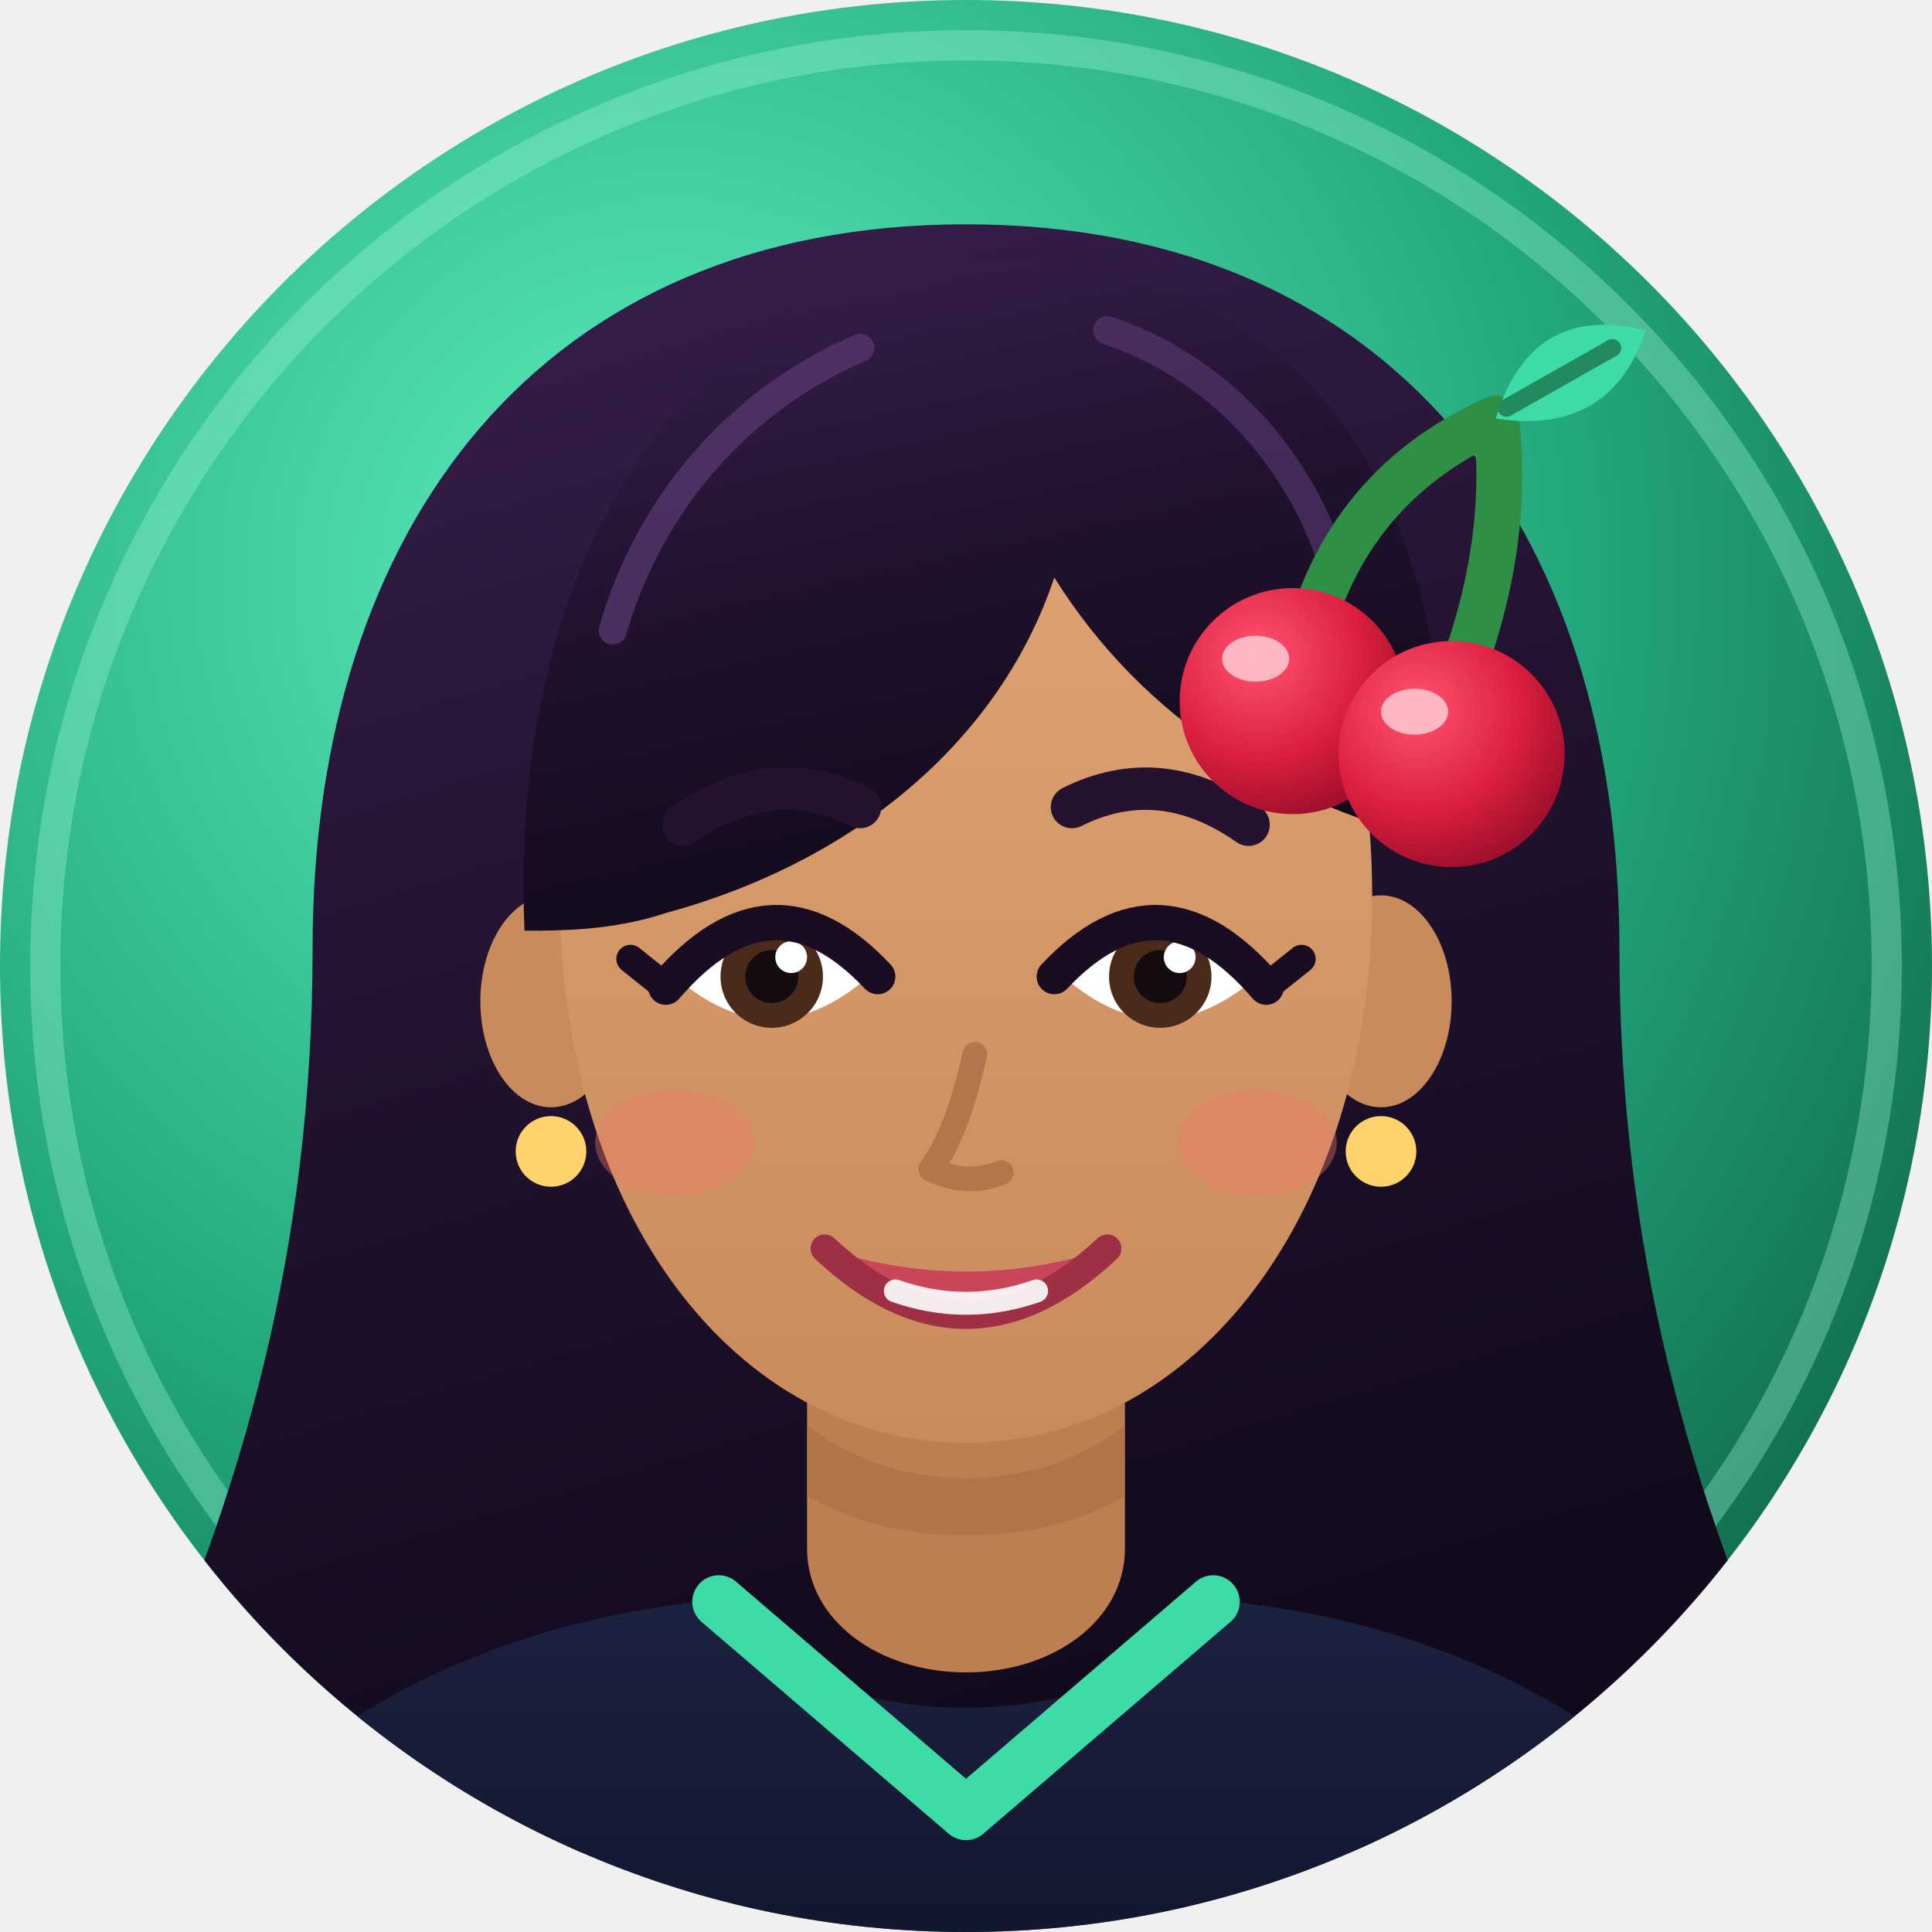
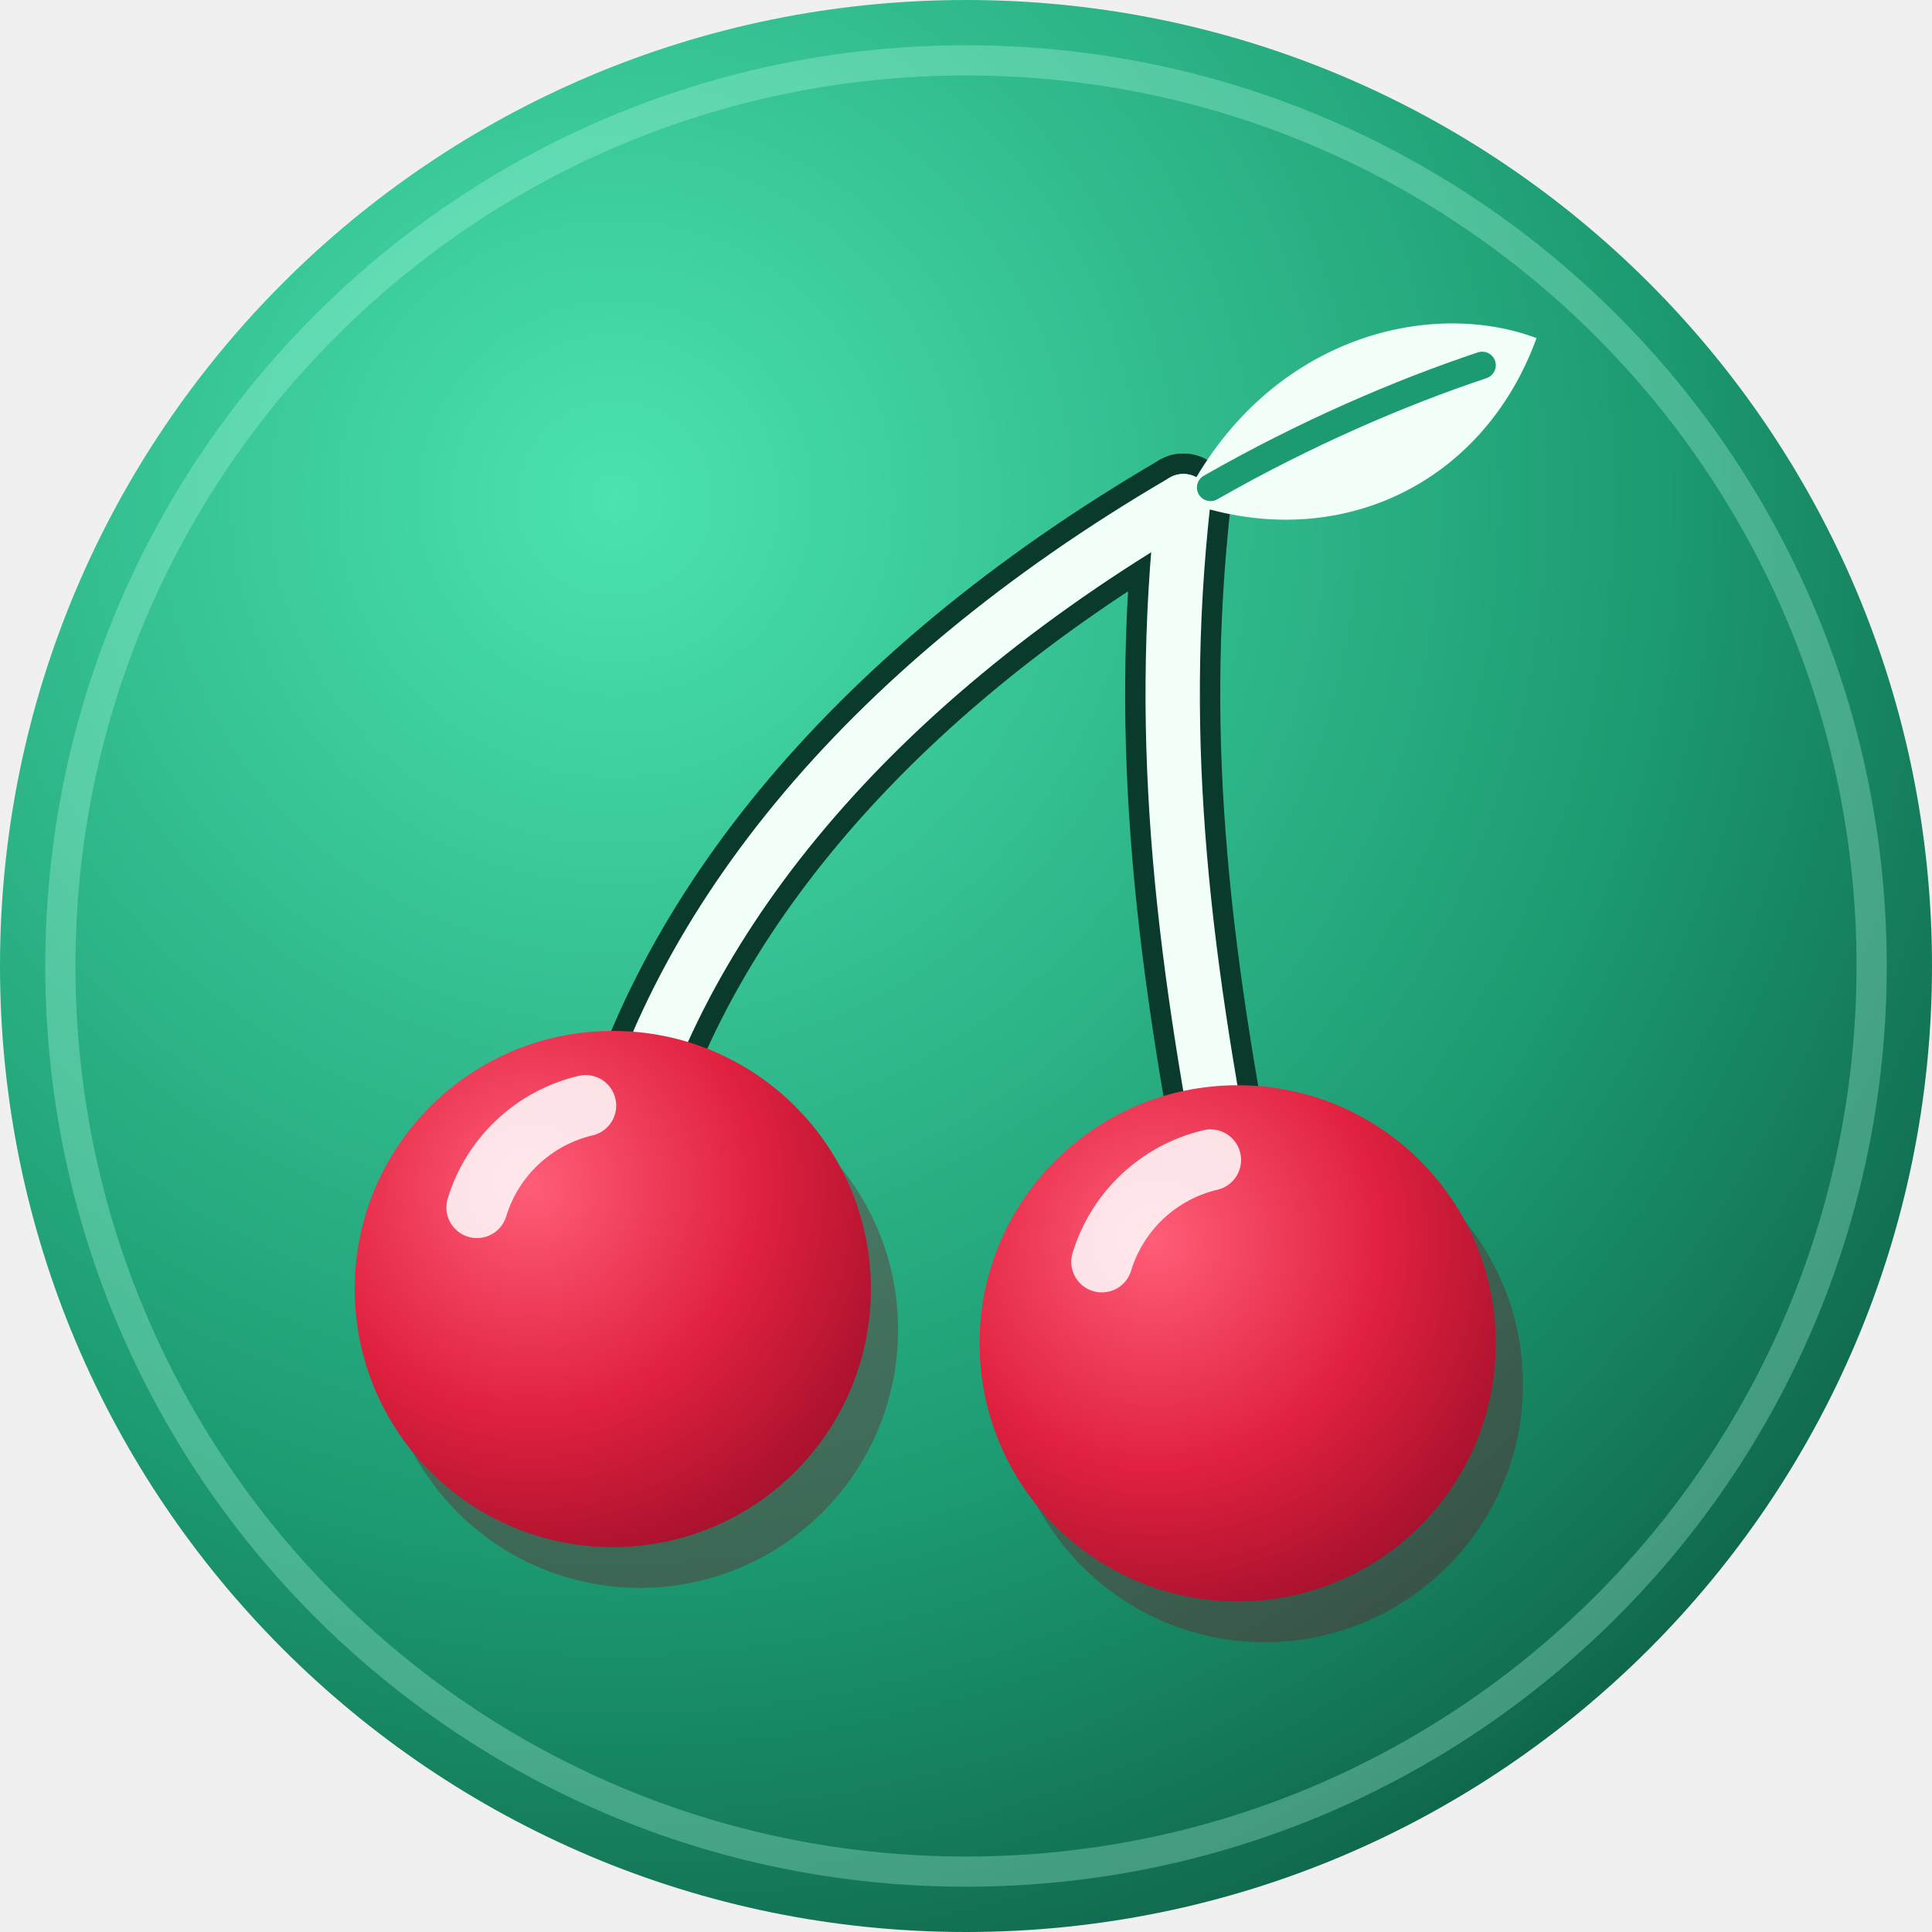
<svg xmlns="http://www.w3.org/2000/svg" viewBox="0 0 128 128" role="img" aria-label="Cherry">
  <defs>
-     <radialGradient id="bg" cx=".35" cy=".3" r=".85">
-       <stop offset="0" stop-color="#5ff0c0" />
-       <stop offset=".55" stop-color="#22a77b" />
-       <stop offset="1" stop-color="#0d5a43" />
+     <radialGradient id="bg" cx=".32" cy=".26" r=".9">
+       <stop offset="0" stop-color="#4be3b0" />
+       <stop offset=".6" stop-color="#1c9a71" />
+       <stop offset="1" stop-color="#0b5440" />
    </radialGradient>
-     <linearGradient id="hair" x1="0" y1="0" x2=".3" y2="1">
-       <stop offset="0" stop-color="#3a2150" />
-       <stop offset=".5" stop-color="#22122f" />
-       <stop offset="1" stop-color="#120a1c" />
-     </linearGradient>
-     <linearGradient id="skin" x1="0" y1="0" x2="0" y2="1">
-       <stop offset="0" stop-color="#e2a676" />
-       <stop offset="1" stop-color="#c98a5c" />
-     </linearGradient>
-     <linearGradient id="top" x1="0" y1="0" x2="0" y2="1">
-       <stop offset="0" stop-color="#1b2140" />
-       <stop offset="1" stop-color="#0c0f22" />
-     </linearGradient>
-     <radialGradient id="cherry" cx=".35" cy=".3" r=".75">
-       <stop offset="0" stop-color="#ff5470" />
-       <stop offset=".6" stop-color="#dc1f40" />
-       <stop offset="1" stop-color="#9c0f2a" />
+     <radialGradient id="ch" cx=".34" cy=".3" r=".8">
+       <stop offset="0" stop-color="#ff5d78" />
+       <stop offset=".55" stop-color="#e0213f" />
+       <stop offset="1" stop-color="#a10f2b" />
    </radialGradient>
-     <clipPath id="c">
-       <circle cx="64" cy="64" r="64" />
-     </clipPath>
  </defs>
-   <g clip-path="url(#c)">
-     <rect width="128" height="128" fill="url(#bg)" />
-     <circle cx="64" cy="64" r="61" fill="none" stroke="#9ff7d6" stroke-opacity=".35" stroke-width="2" />
-     <g transform="translate(64 64) scale(1.17) translate(-64 -62)">
-       <path d="M64 20c-24 0-37 17-37 41 0 17-4 31-10 44 9 6 19 8 28 7l38 0c9 1 19-1 28-7-6-13-10-27-10-44 0-24-13-41-37-41z" fill="url(#hair)" />
-       <path d="M55 84h18v11c0 4-4 7-9 7s-9-3-9-7z" fill="#bd7f52" />
-       <path d="M55 88c5 4 13 4 18 0v4c-5 3-13 3-18 0z" fill="#a86c44" opacity=".6" />
-       <path d="M12 132c3-20 18-32 37-34 4 4 9 6 15 6s11-2 15-6c19 2 34 14 37 34z" fill="url(#top)" />
-       <path d="M50 98l14 12 14-12" fill="none" stroke="#3ddba5" stroke-width="3" stroke-linejoin="round" stroke-linecap="round" />
-       <ellipse cx="40.5" cy="64" rx="4" ry="6" fill="#c98a5c" />
-       <ellipse cx="87.5" cy="64" rx="4" ry="6" fill="#c98a5c" />
-       <circle cx="40.5" cy="72.5" r="2" fill="#ffd36b" />
-       <circle cx="87.5" cy="72.5" r="2" fill="#ffd36b" />
-       <path d="M41 58c0-18 10-30 23-30s23 12 23 30c0 18-10 31-23 31S41 76 41 58z" fill="url(#skin)" />
-       <path d="M39 60c-1-23 11-38 27-38 15 0 26 11 25 33-9-2-17-7-22-15-3 9-11 16-22 19-3 1-6 1-8 1z" fill="url(#hair)" />
-       <path d="M58 27c-7 3-12 9-14 16" fill="none" stroke="#5a3a75" stroke-width="1.6" stroke-linecap="round" opacity=".7" />
-       <path d="M72 26c6 2 11 7 13 14" fill="none" stroke="#5a3a75" stroke-width="1.6" stroke-linecap="round" opacity=".6" />
-       <path d="M48 54q5-3.5 10-1" fill="none" stroke="#24122f" stroke-width="2.4" stroke-linecap="round" />
-       <path d="M70 53q5-2.5 10 1" fill="none" stroke="#24122f" stroke-width="2.4" stroke-linecap="round" />
-       <path d="M48 63q5-5.5 10 0q-5 4-10 0z" fill="#fff" />
-       <path d="M70 63q5-5.5 10 0q-5 4-10 0z" fill="#fff" />
-       <circle cx="53" cy="62.6" r="2.9" fill="#4a2a1a" />
-       <circle cx="75" cy="62.6" r="2.9" fill="#4a2a1a" />
-       <circle cx="53" cy="62.6" r="1.5" fill="#140b10" />
-       <circle cx="75" cy="62.6" r="1.5" fill="#140b10" />
-       <circle cx="54.1" cy="61.5" r=".9" fill="#fff" />
-       <circle cx="76.1" cy="61.5" r=".9" fill="#fff" />
-       <path d="M47 63.2q6-7 12-.6" fill="none" stroke="#1a0d22" stroke-width="2" stroke-linecap="round" />
-       <path d="M69 62.6q6-6.4 12 .6" fill="none" stroke="#1a0d22" stroke-width="2" stroke-linecap="round" />
-       <path d="M47 63.2l-2-1.6M81 63.2l2-1.6" stroke="#1a0d22" stroke-width="1.6" stroke-linecap="round" />
-       <path d="M64.5 67q-1 4.5-2.5 6.5q2 1 4 .2" fill="none" stroke="#a86c44" stroke-width="1.4" stroke-linecap="round" stroke-linejoin="round" opacity=".75" />
-       <ellipse cx="47.5" cy="72" rx="4.5" ry="3" fill="#f0786a" opacity=".38" />
-       <ellipse cx="80.5" cy="72" rx="4.5" ry="3" fill="#f0786a" opacity=".38" />
-       <path d="M56 78q8 6.5 16 0q-8 2.6-16 0z" fill="#c8455a" />
-       <path d="M56 78q8 7.5 16 0" fill="none" stroke="#9e2f45" stroke-width="1.6" stroke-linecap="round" />
-       <path d="M60 80.4q4 1.4 8 0" fill="none" stroke="#fff" stroke-width="1.3" stroke-linecap="round" opacity=".9" />
-       <g transform="translate(-5 5)">
-         <path d="M88 40q2-10 11-14M96 43q4-9 3-17" fill="none" stroke="#2f8f44" stroke-width="2.6" stroke-linecap="round" />
-         <path d="M99 26q6.5 1 8.5-5q-6.5-1.6-8.5 5z" fill="#3ddba5" />
-         <path d="M99.6 25.4l6-3.4" stroke="#228a5e" stroke-width="1" stroke-linecap="round" />
-         <circle cx="87.5" cy="42" r="6.4" fill="url(#cherry)" />
-         <circle cx="96.5" cy="45" r="6.4" fill="url(#cherry)" />
-         <ellipse cx="85.4" cy="39.6" rx="1.9" ry="1.3" fill="#ffc2cc" opacity=".9" />
-         <ellipse cx="94.4" cy="42.6" rx="1.9" ry="1.3" fill="#ffc2cc" opacity=".9" />
-       </g>
-     </g>
+   <circle cx="64" cy="64" r="64" fill="url(#bg)" />
+   <circle cx="64" cy="64" r="60" fill="none" stroke="#b8ffe6" stroke-opacity=".3" stroke-width="2" />
+   <g transform="translate(64 62) scale(.9) translate(-66 -60)">
+     <path d="M40 78C44 60 58 42 82 28" fill="none" stroke="#0a3a2c" stroke-width="7" stroke-linecap="round" />
+     <path d="M86 82C82 62 80 46 82 28" fill="none" stroke="#0a3a2c" stroke-width="7" stroke-linecap="round" />
+     <path d="M40 78C44 60 58 42 82 28" fill="none" stroke="#f2fff9" stroke-width="4" stroke-linecap="round" />
+     <path d="M86 82C82 62 80 46 82 28" fill="none" stroke="#f2fff9" stroke-width="4" stroke-linecap="round" />
+     <path d="M82 28C88 16 100 13 108 16C104 27 93 32 82 28Z" fill="#f2fff9" />
+     <path d="M84 27C91 23 98 20 104 18" fill="none" stroke="#1c9a71" stroke-width="2" stroke-linecap="round" />
+     <circle cx="40" cy="86" r="19" fill="#7a0b22" opacity=".35" transform="translate(2 3)" />
+     <circle cx="86" cy="90" r="19" fill="#7a0b22" opacity=".35" transform="translate(2 3)" />
+     <circle cx="40" cy="86" r="19" fill="url(#ch)" />
+     <circle cx="86" cy="90" r="19" fill="url(#ch)" />
+     <path d="M30 80a11 11 0 0 1 8-7.5" fill="none" stroke="#fff" stroke-width="4.5" stroke-linecap="round" opacity=".85" />
+     <path d="M76 84a11 11 0 0 1 8-7.5" fill="none" stroke="#fff" stroke-width="4.5" stroke-linecap="round" opacity=".85" />
  </g>
</svg>
